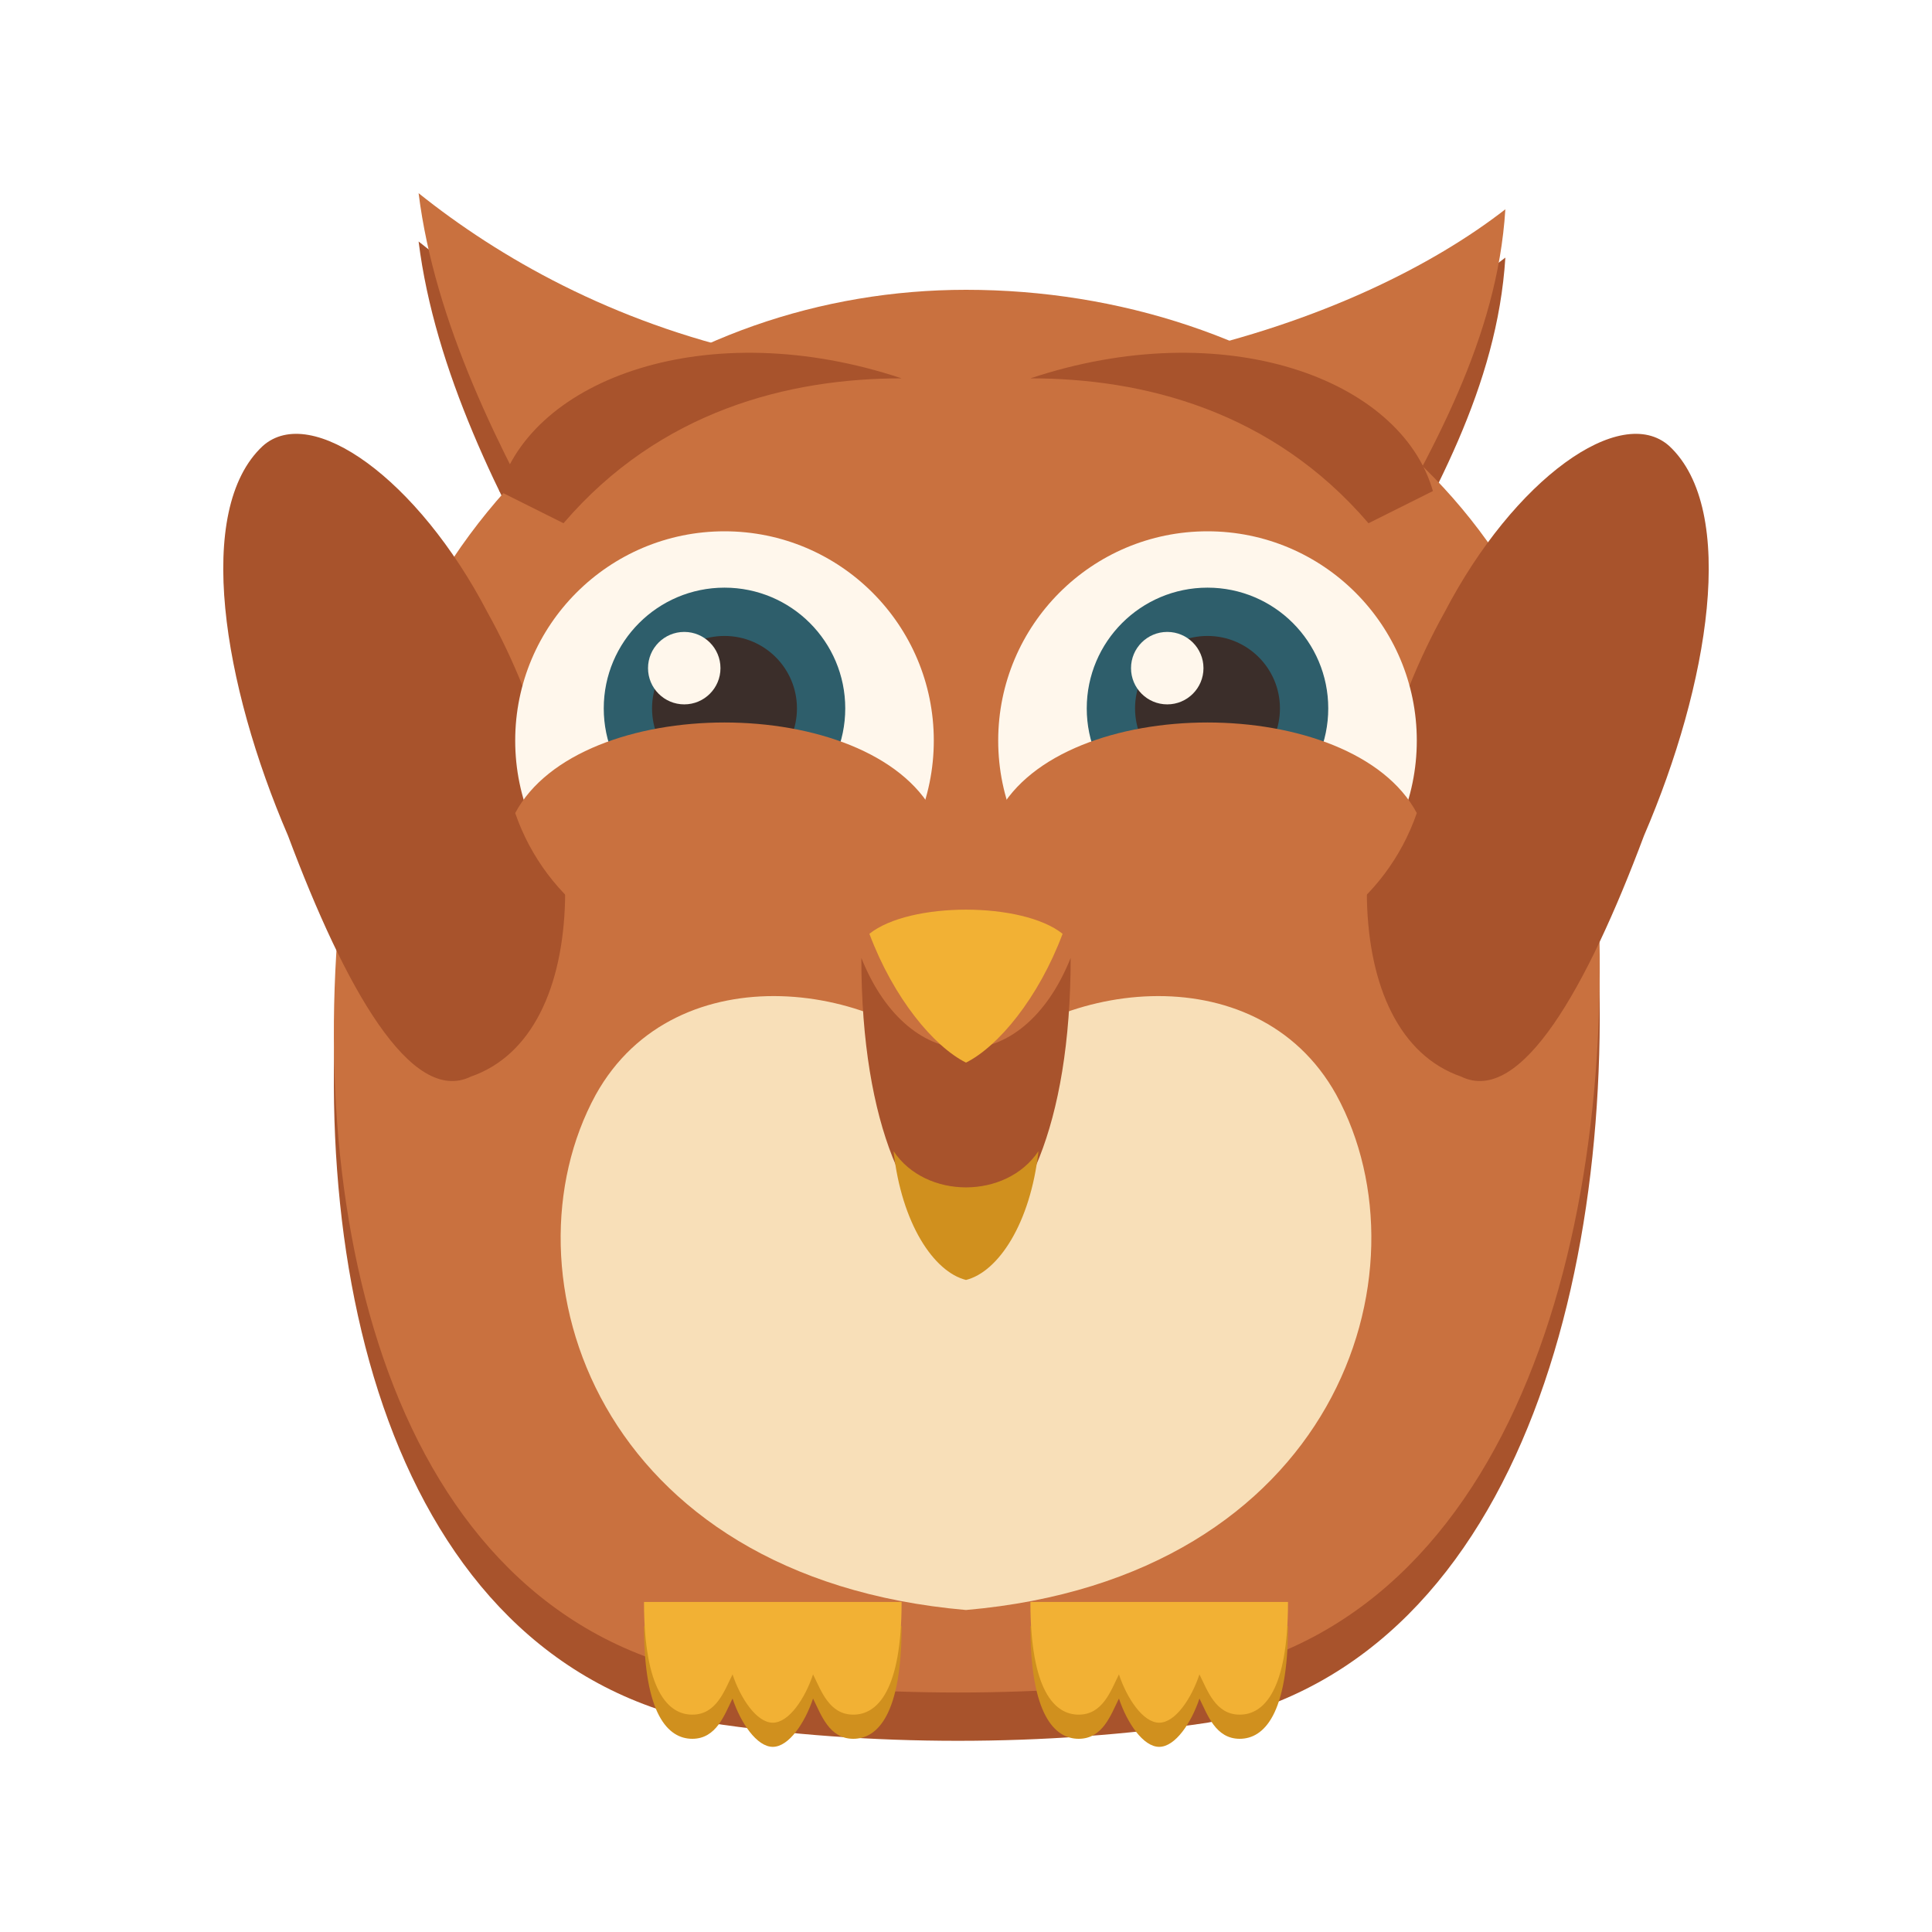
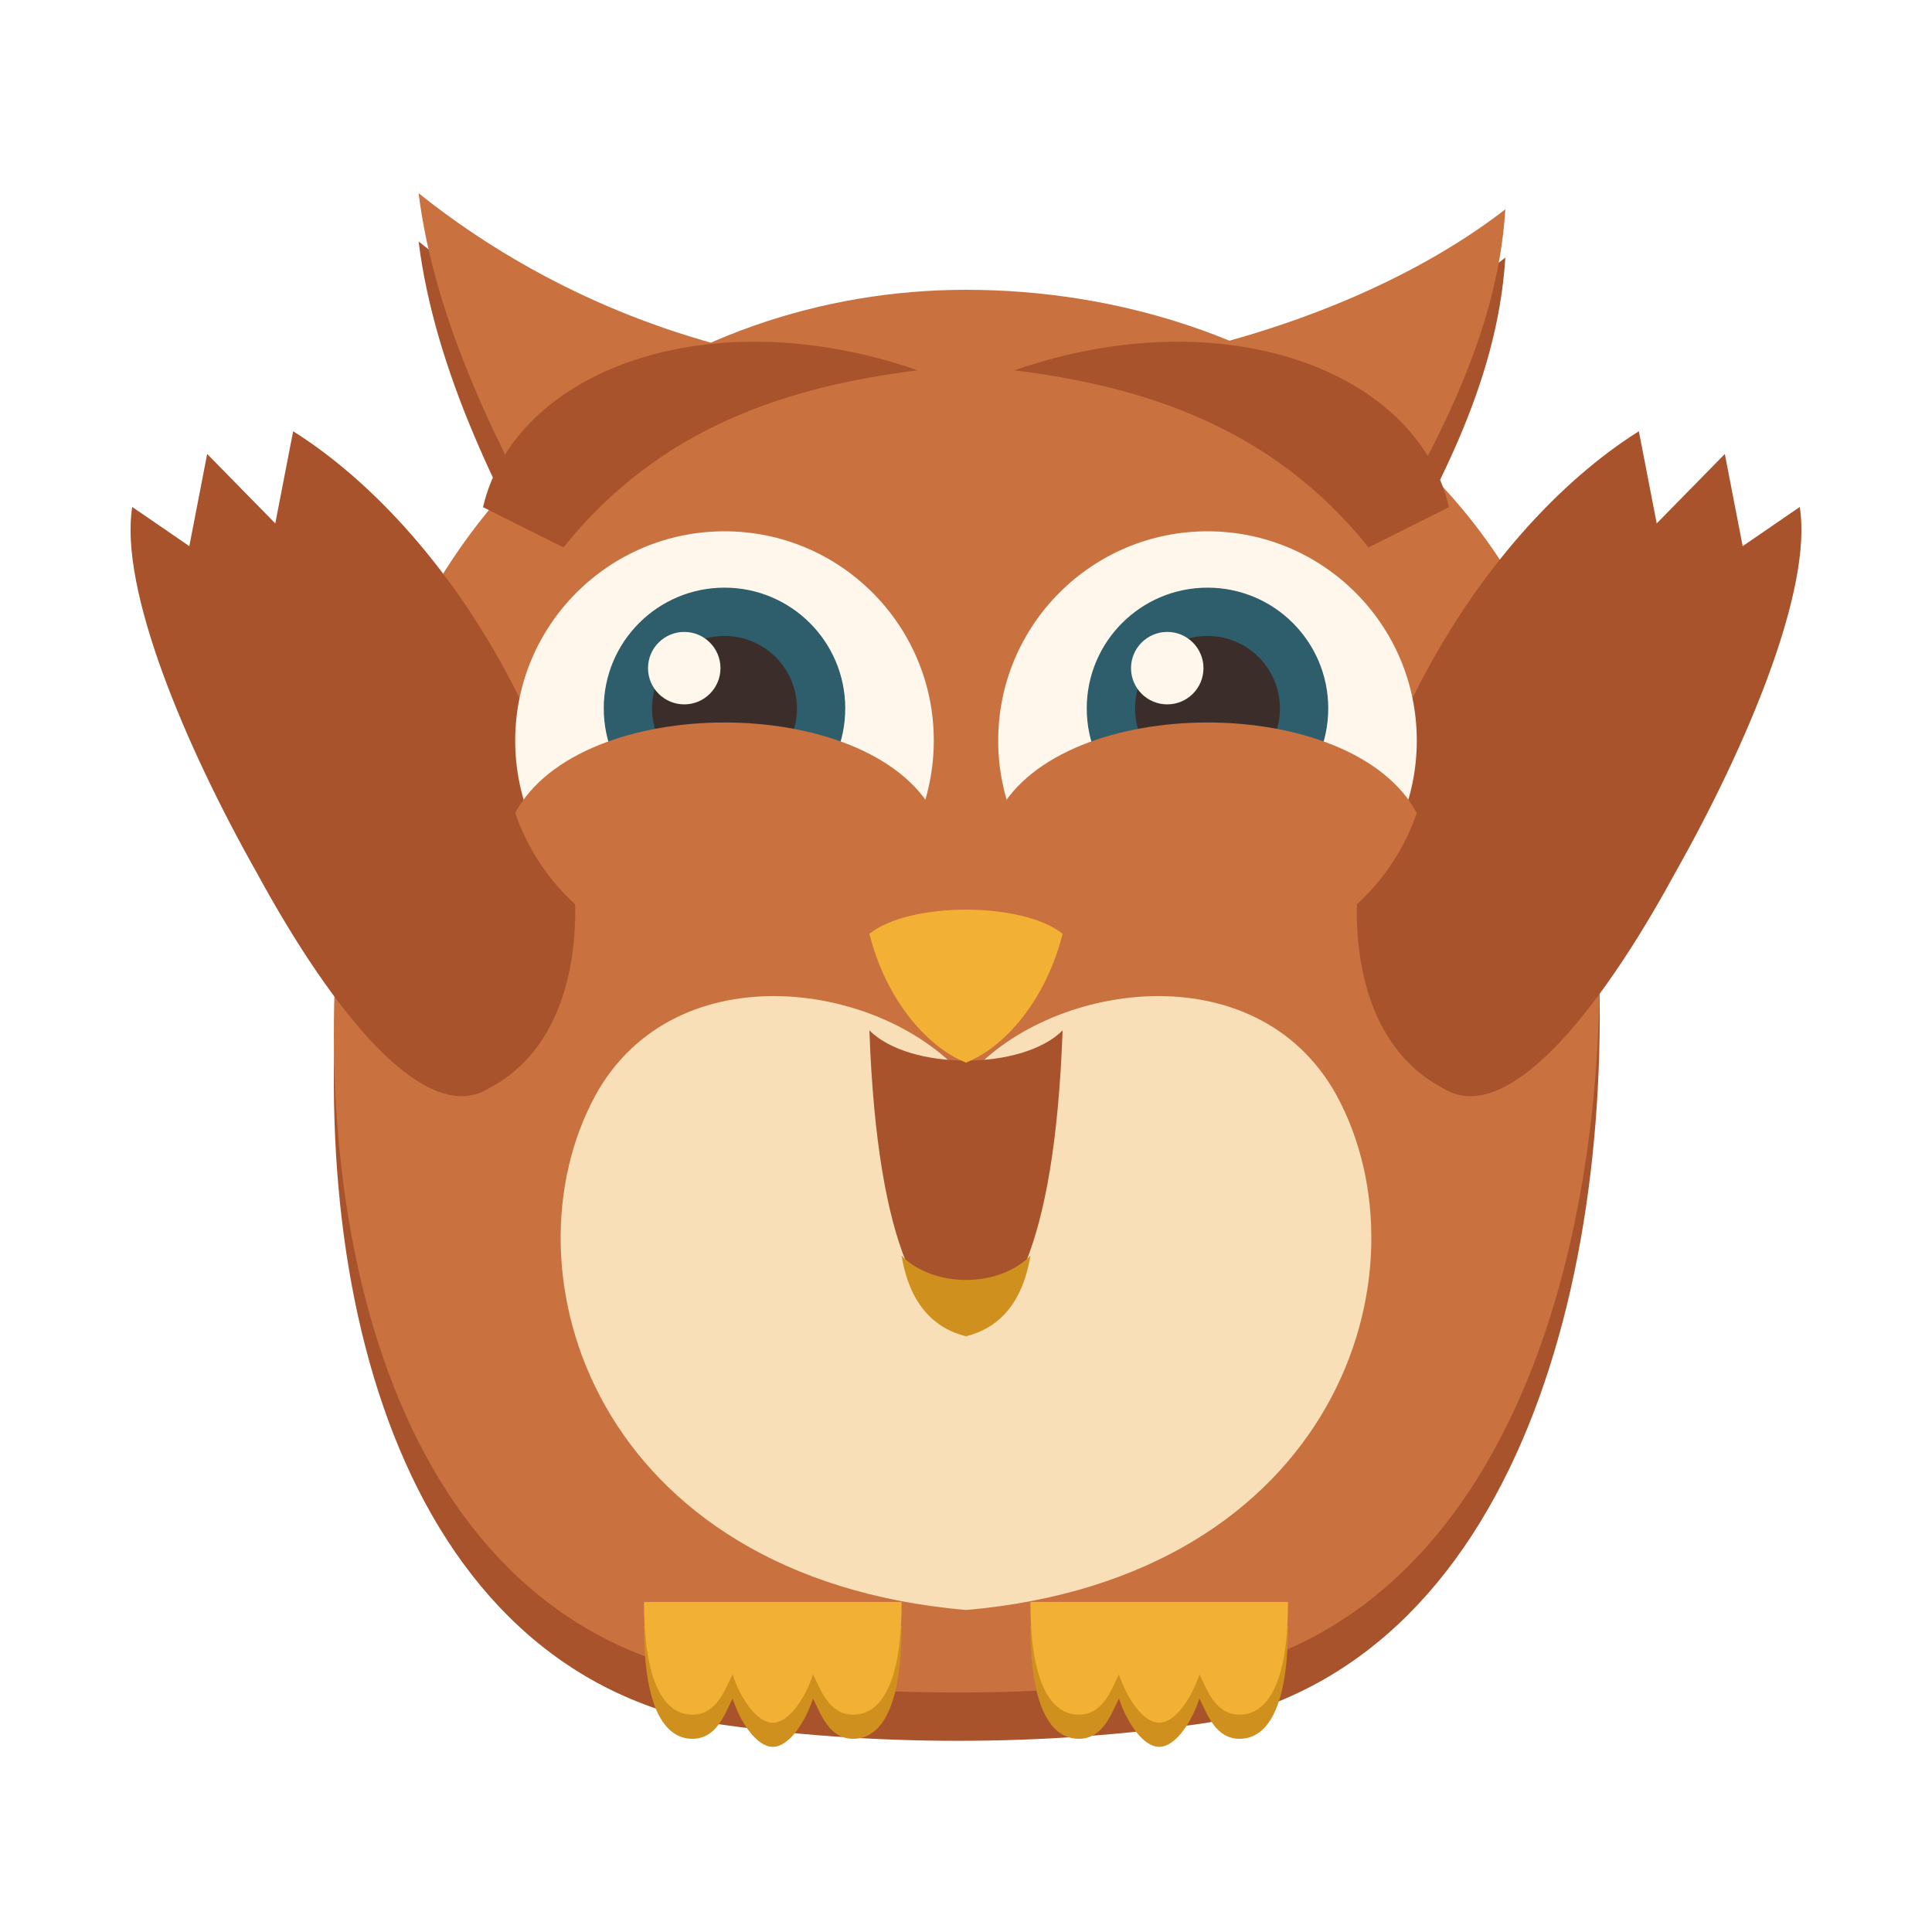
<svg xmlns="http://www.w3.org/2000/svg" viewBox="0 0 240 240" role="img" aria-label="Ollie the owl, celebrating">
  <g id="shadow">
    <path d="M120 42C158 42 194 66 198 110C202 154 190 206 150 214C130 217 108 217 88 214C48 206 37 156 43 112C49 66 84 42 120 42Z" fill="#A8532C" />
    <path d="M52 30C62 38 76 46 94 50C86 56 76 64 70 76C62 62 54 46 52 30Z" fill="#A8532C" />
    <path d="M187 32C178 39 164 46 146 50C154 56 164 64 170 76C178 62 186 48 187 32Z" fill="#A8532C" />
  </g>
  <g id="body">
    <path d="M120 36C158 36 194 60 198 104C202 148 190 200 150 208C130 211 108 211 88 208C48 200 37 150 43 106C49 60 84 36 120 36Z" fill="#C9713F" />
  </g>
  <g id="belly">
    <path d="M120 134C110 122 84 118 74 136C62 158 74 196 120 200C166 196 178 158 166 136C156 118 130 122 120 134Z" fill="#F8DFB8" />
  </g>
  <g id="wing-left">
-     <path d="M56 110C40 112 34 140 42 166C47 184 58 196 65 192C75 186 76 164 72 144C69 124 64 108 56 110Z" fill="#A8532C" transform="rotate(168 56 122)" />
+     <path d="M56 108C41 110 33 131 36 153C38 170 44 184 51 193L57 183L62 194L68 184L73 191C78 182 77 161 74 143C71 123 65 106 56 108Z" fill="#A8532C" transform="rotate(160 56 122)" />
  </g>
  <g id="wing-right">
-     <path d="M184 110C200 112 206 140 198 166C193 184 182 196 175 192C165 186 164 164 168 144C171 124 176 108 184 110Z" fill="#A8532C" transform="rotate(-168 184 122)" />
+     <path d="M184 108C199 110 207 131 204 153C202 170 196 184 189 193L183 183L178 194L172 184L167 191C162 182 163 161 166 143C169 123 175 106 184 108Z" fill="#A8532C" transform="rotate(-160 184 122)" />
  </g>
  <g id="feet">
    <path d="M80 202C80 213 83 216 86 216C89 216 90 213 91 211C92 214 94 217 96 217C98 217 100 214 101 211C102 213 103 216 106 216C109 216 112 213 112 202Z" fill="#D0901E" />
    <path d="M128 202C128 213 131 216 134 216C137 216 138 213 139 211C140 214 142 217 144 217C146 217 148 214 149 211C150 213 151 216 154 216C157 216 160 213 160 202Z" fill="#D0901E" />
    <path d="M80 199C80 210 83 213 86 213C89 213 90 210 91 208C92 211 94 214 96 214C98 214 100 211 101 208C102 210 103 213 106 213C109 213 112 210 112 199Z" fill="#F2B134" />
    <path d="M128 199C128 210 131 213 134 213C137 213 138 210 139 208C140 211 142 214 144 214C146 214 148 211 149 208C150 210 151 213 154 213C157 213 160 210 160 199Z" fill="#F2B134" />
  </g>
  <g id="face">
    <g id="ear-tufts">
      <path d="M52 24C62 32 76 40 94 44C86 50 76 58 70 70C62 56 54 40 52 24Z" fill="#C9713F" />
      <path d="M187 26C178 33 164 40 146 44C154 50 164 58 170 70C178 56 186 42 187 26Z" fill="#C9713F" />
    </g>
    <g id="eyes">
      <g id="eye-left">
        <circle cx="90" cy="92" r="26" fill="#FFF7EC" />
        <circle cx="90" cy="88" r="15" fill="#2E5E6B" />
        <circle cx="90" cy="88" r="9" fill="#3B2E2A" />
        <circle cx="85" cy="83" r="4.5" fill="#FFF7EC" />
        <path d="M64 101A27.5 27.5 0 0 0 116 101C108 86 72 86 64 101Z" fill="#C9713F" />
      </g>
      <g id="eye-right">
        <circle cx="150" cy="92" r="26" fill="#FFF7EC" />
        <circle cx="150" cy="88" r="15" fill="#2E5E6B" />
        <circle cx="150" cy="88" r="9" fill="#3B2E2A" />
        <circle cx="145" cy="83" r="4.5" fill="#FFF7EC" />
        <path d="M124 101A27.5 27.5 0 0 0 176 101C168 86 132 86 124 101Z" fill="#C9713F" />
      </g>
    </g>
    <g id="brows">
-       <path d="M62 61C66 47 88 39 112 47C98 47 82 51 70 65Z" fill="#A8532C" />
-       <path d="M178 61C174 47 152 39 128 47C142 47 158 51 170 65Z" fill="#A8532C" />
+       <path d="M60 63C64 46 88 37 114 46C98 48 82 53 70 68Z" fill="#A8532C" />
+       <path d="M180 63C176 46 152 37 126 46C142 48 158 53 170 68Z" fill="#A8532C" />
    </g>
    <g id="beak">
-       <path d="M107 119C113 134 127 134 133 119C133 140 127 152 120 155C113 152 107 140 107 119Z" fill="#A8532C" />
-       <path d="M111 143C115 149 125 149 129 143C128 152 124 158 120 159C116 158 112 152 111 143Z" fill="#D0901E" />
-       <path d="M108 116C113 112 127 112 132 116C129 124 124 130 120 132C116 130 111 124 108 116Z" fill="#F2B134" />
+       <path d="M108 128C113 133 127 133 132 128C131 156 125 164 120 165C115 164 109 156 108 128Z" fill="#A8532C" />
+       <path d="M112 156C116 160 124 160 128 156C127 162 124 165 120 166C116 165 113 162 112 156Z" fill="#D0901E" />
+       <path d="M108 116C113 112 127 112 132 116C130 124 125 130 120 132C115 130 110 124 108 116Z" fill="#F2B134" />
    </g>
  </g>
  <g id="prop" />
</svg>
